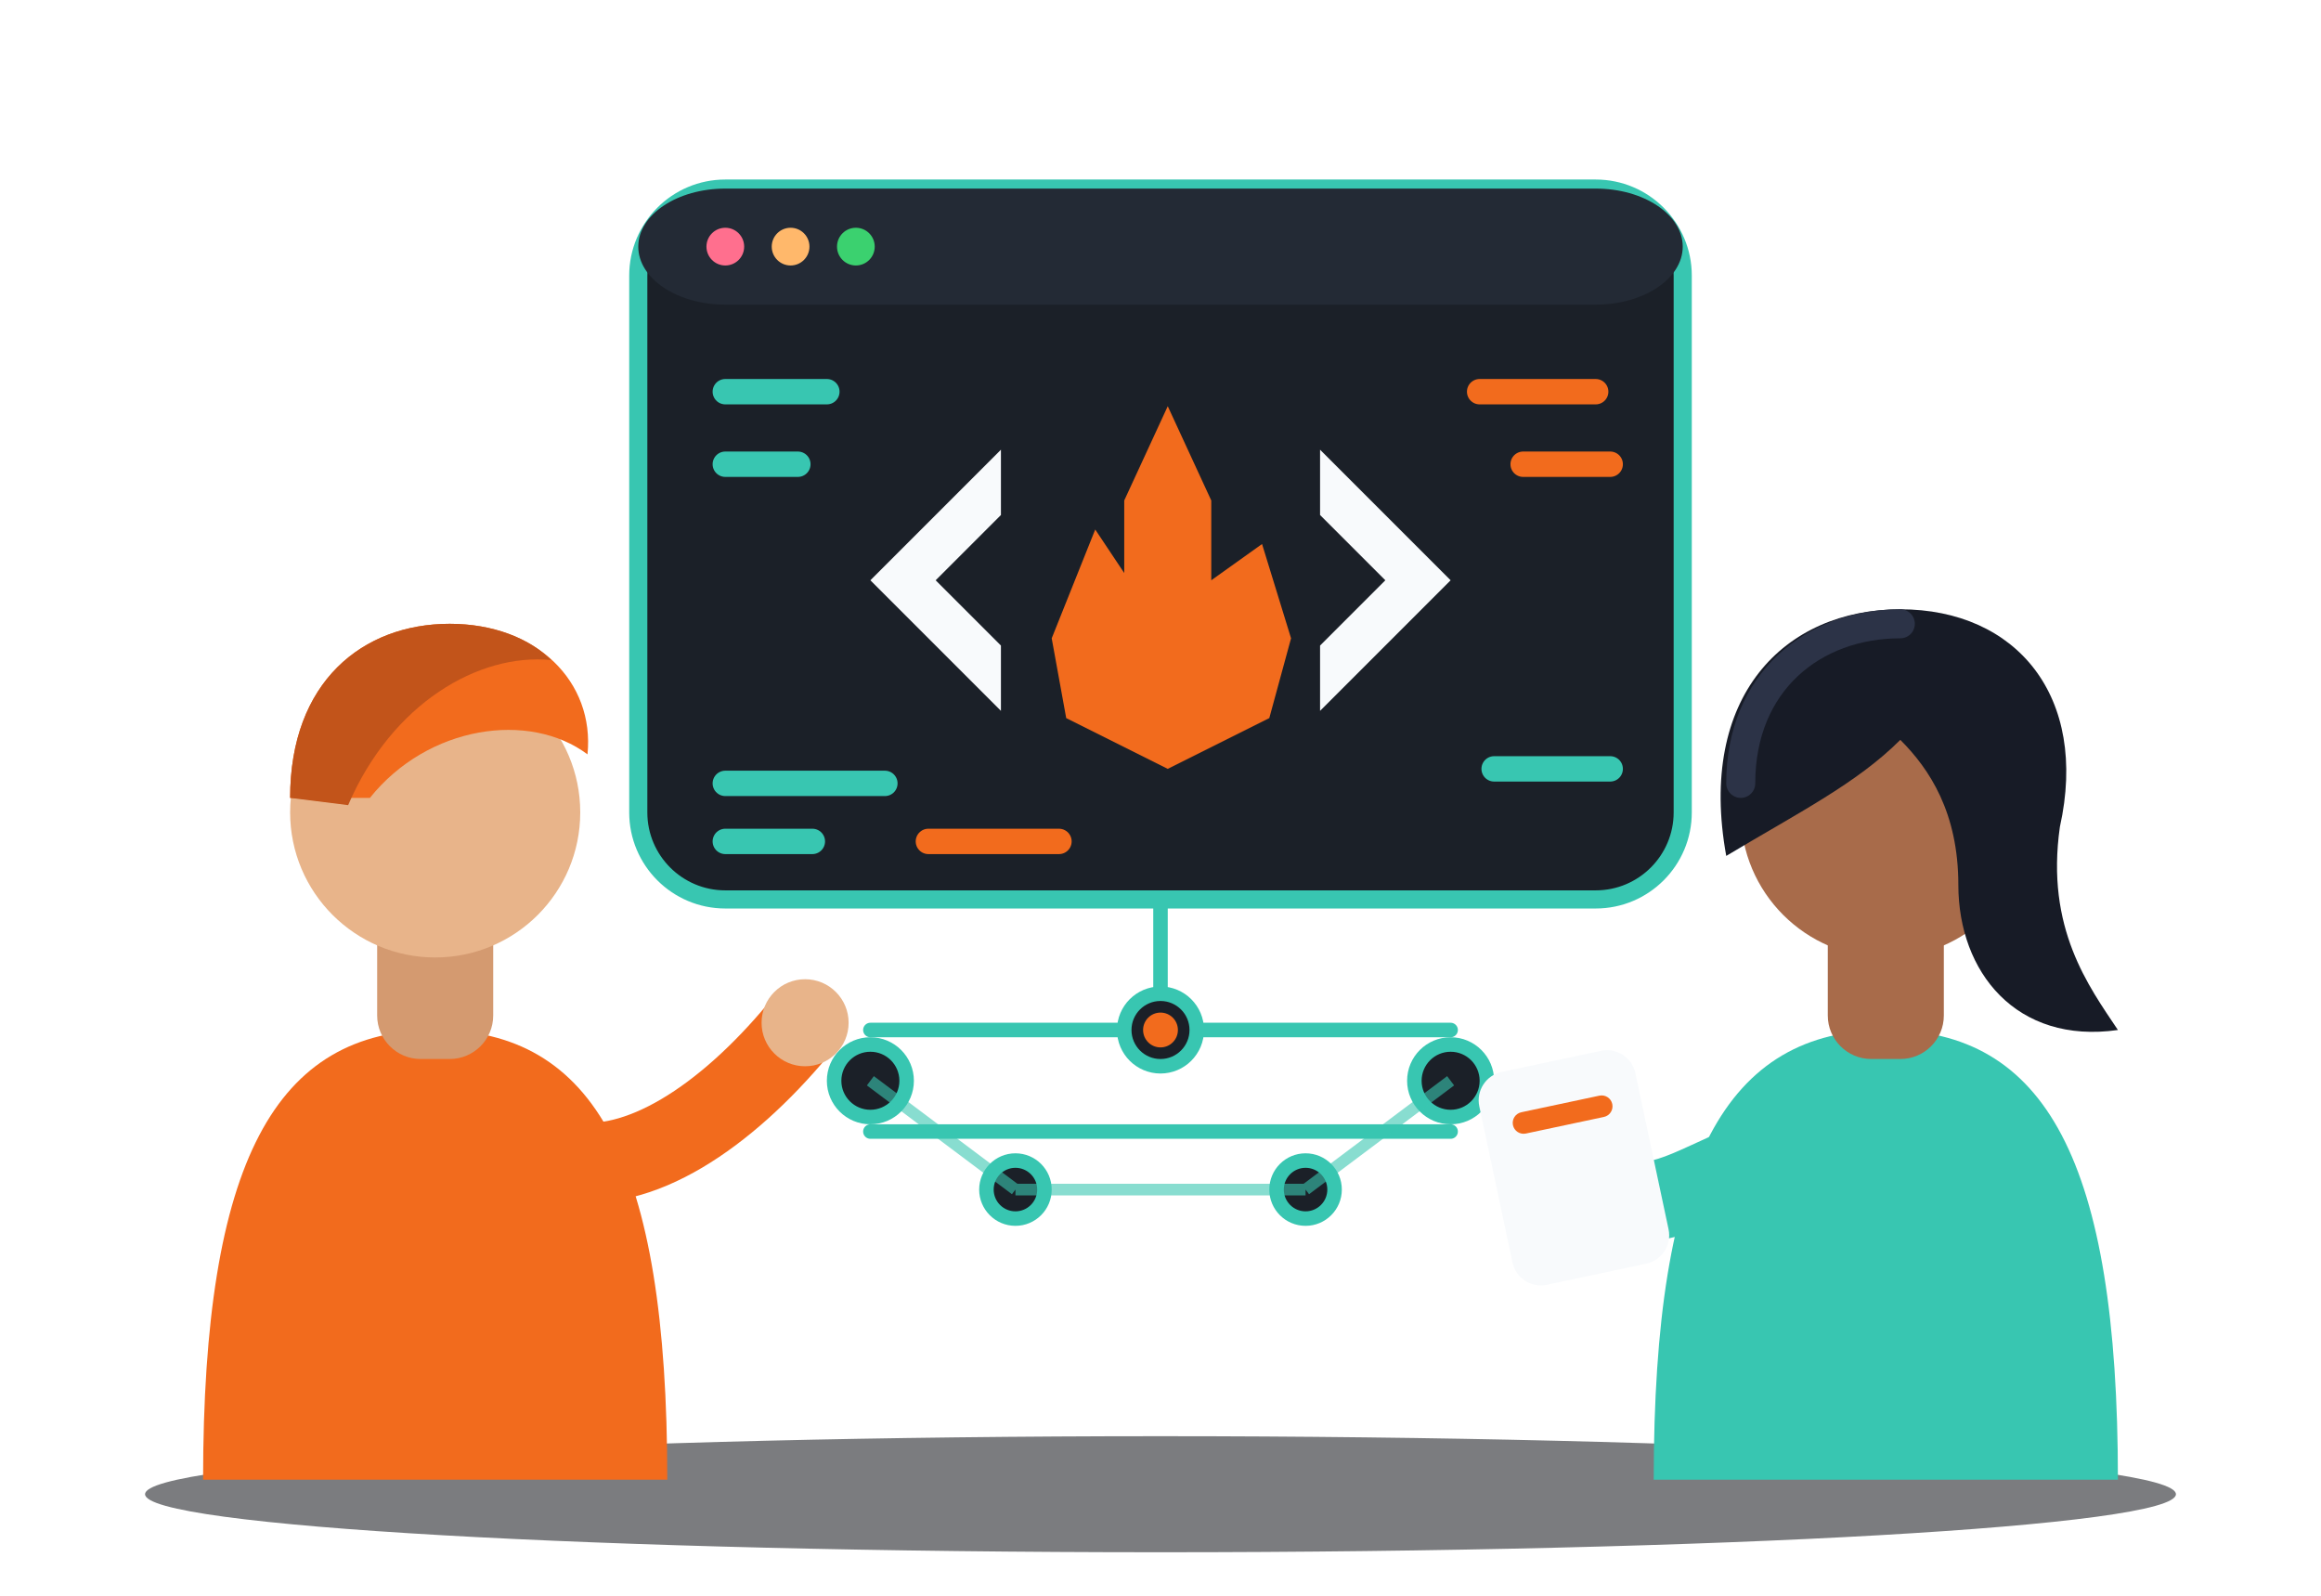
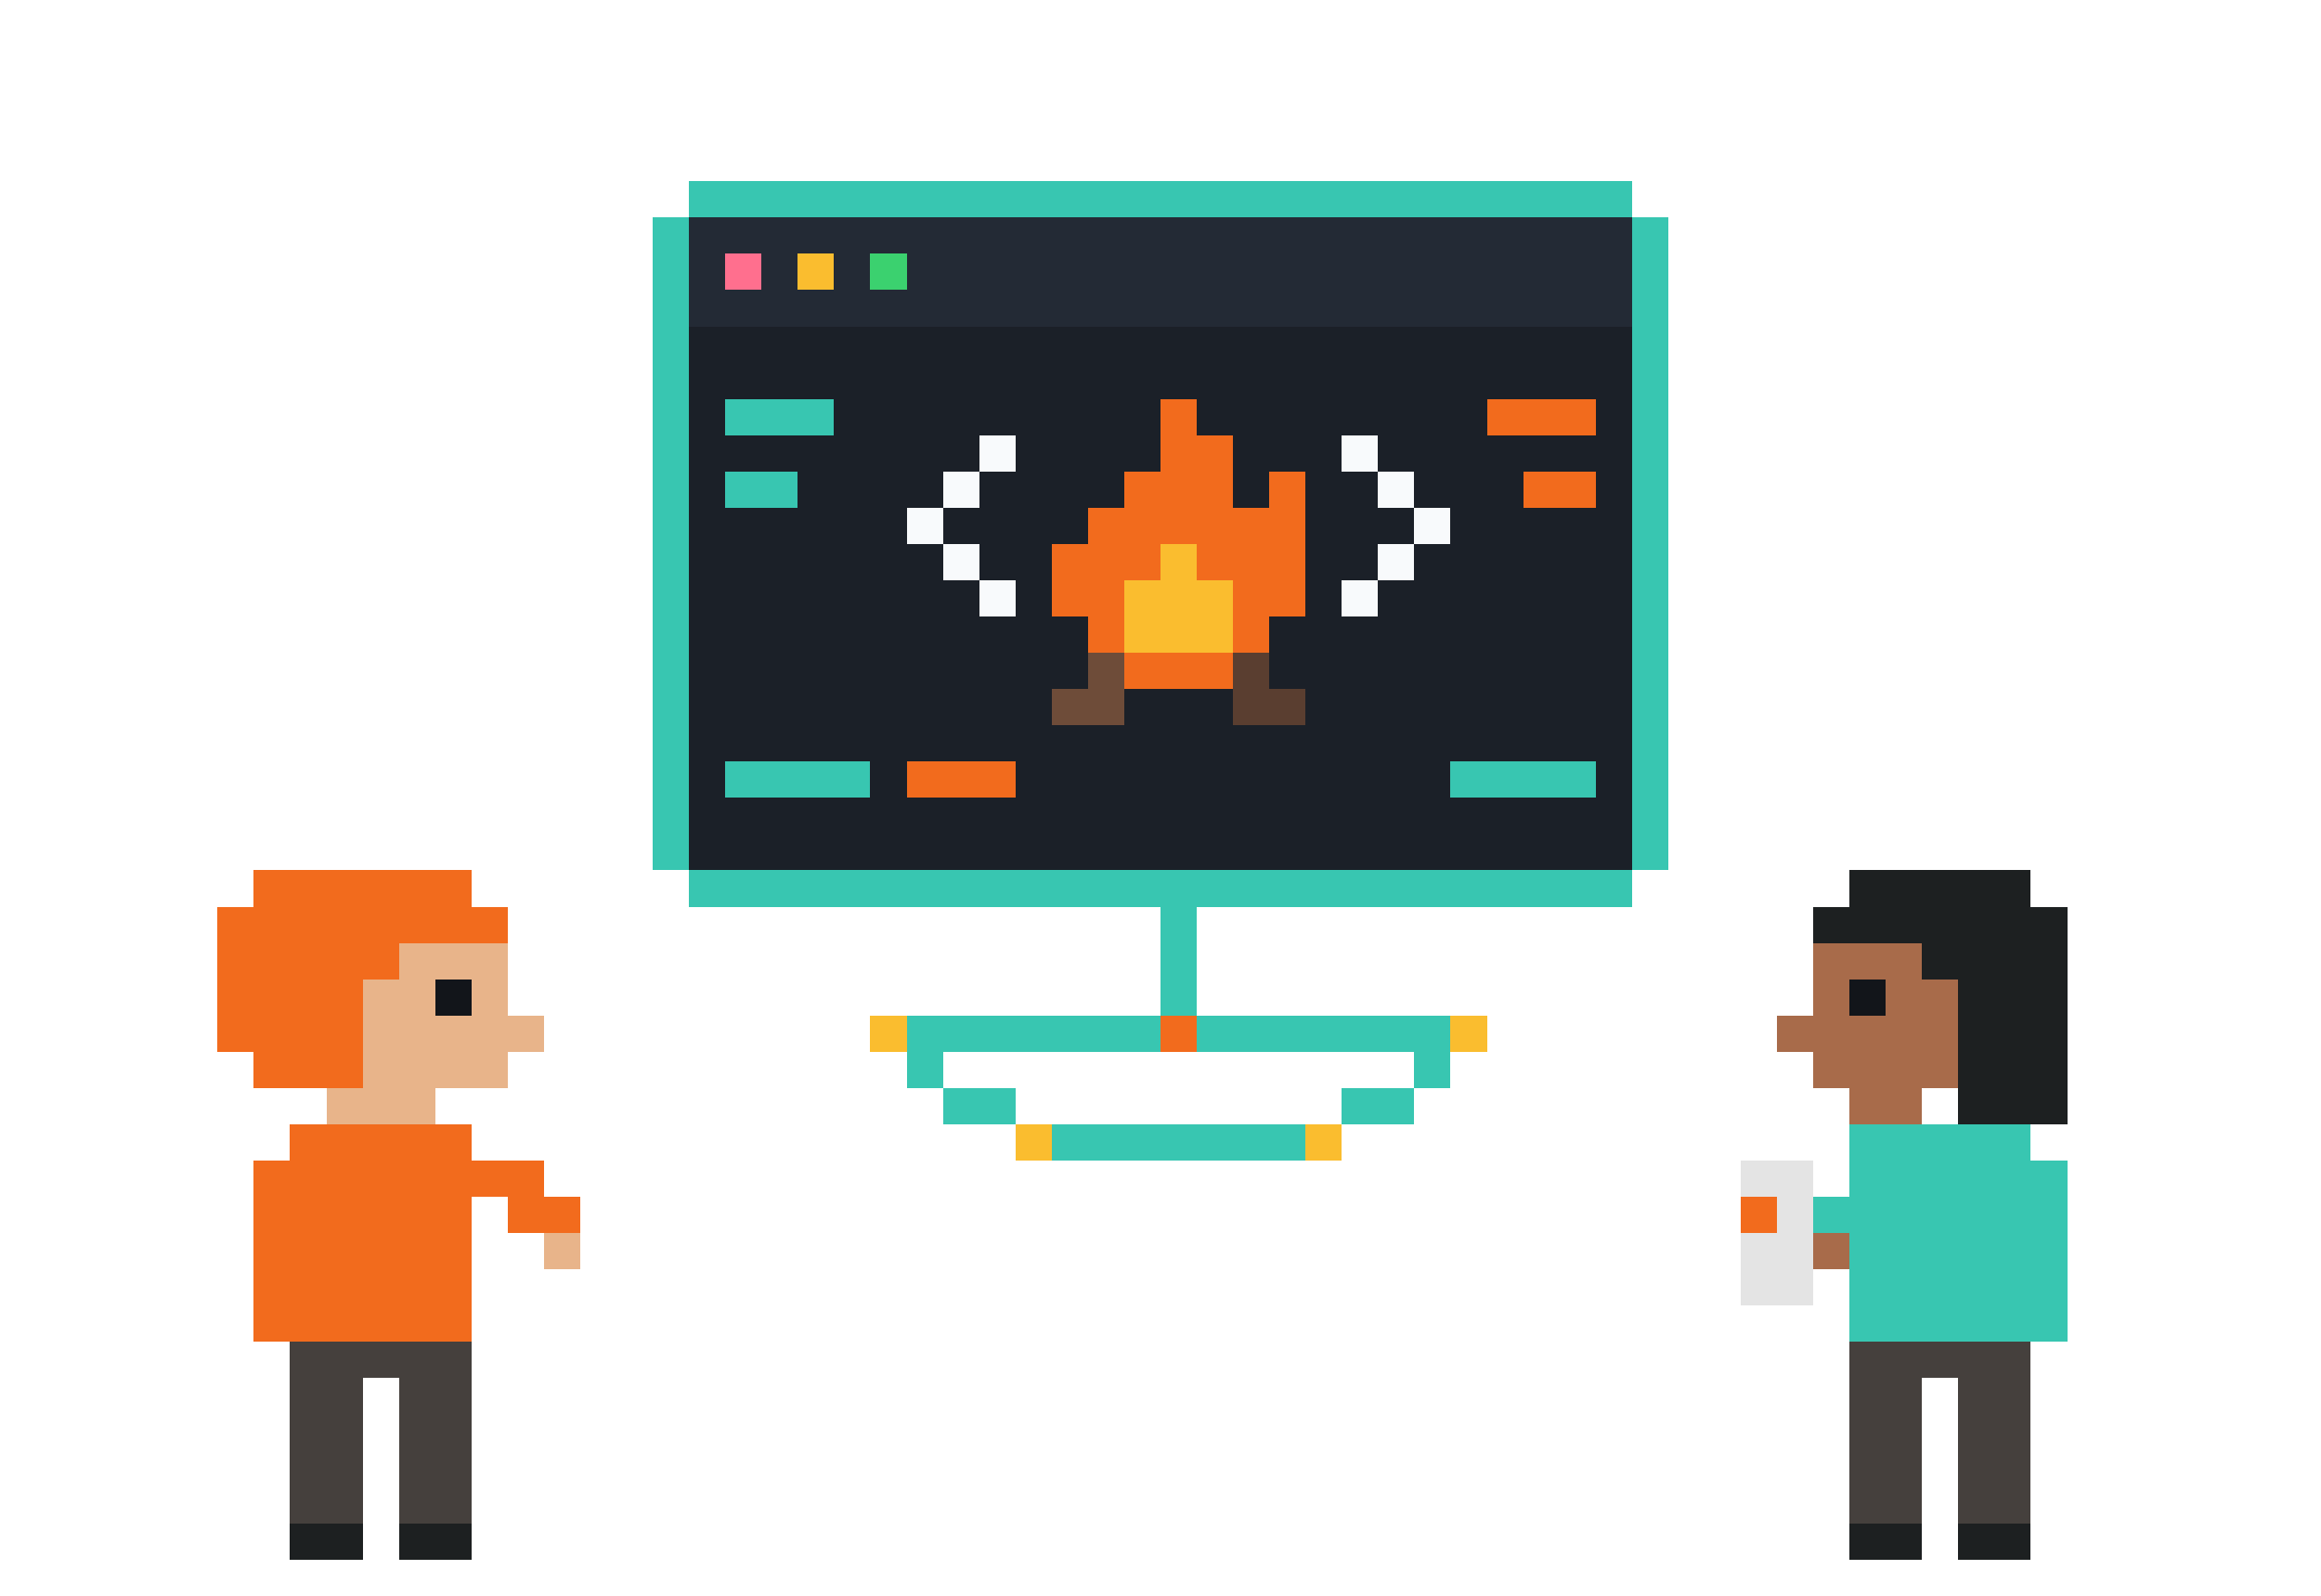
- <svg xmlns="http://www.w3.org/2000/svg" viewBox="0 0 320 220" role="img" aria-labelledby="t">
-   <ellipse cx="160" cy="206" rx="140" ry="8" fill="#0E1115" opacity=".55" />
-   <rect x="88" y="26" width="144" height="98" rx="12" fill="#1B2028" stroke="#38C6B1" stroke-width="2.5" />
-   <rect x="88" y="26" width="144" height="16" rx="12" fill="#232A35" />
-   <circle cx="100" cy="34" r="2.6" fill="#FF6F8E" />
-   <circle cx="109" cy="34" r="2.6" fill="#FFB86B" />
-   <circle cx="118" cy="34" r="2.6" fill="#3BD16F" />
+ <svg xmlns="http://www.w3.org/2000/svg" viewBox="0 0 64 44" shape-rendering="crispEdges" role="img" aria-labelledby="t">
+   <style>.f{opacity:0;animation:pf 1.2s steps(1,end) infinite}.f0{opacity:1}.f1{animation-delay:-.9s}.f2{animation-delay:-.6s}.f3{animation-delay:-.3s}@keyframes pf{0%{opacity:1}25%{opacity:0}100%{opacity:0}}.pu{animation:pu 3.2s steps(1,end) infinite}@keyframes pu{0%{opacity:1}50%{opacity:.35}}@media (prefers-reduced-motion:reduce){*{animation:none!important}.f,.ec,.wv1,.em{opacity:0}.f0,.eo,.wv0{opacity:1}}</style>
+   <g fill="#E8B48A">
+     <rect x="11" y="26" width="3" height="1" />
+     <rect x="10" y="27" width="2" height="1" />
+     <rect x="13" y="27" width="1" height="1" />
+     <rect x="10" y="28" width="5" height="1" />
+     <rect x="10" y="29" width="4" height="1" />
+     <rect x="9" y="30" width="3" height="1" />
+     <rect x="15" y="34" width="1" height="1" />
+   </g>
+   <g fill="#A86B4A">
+     <rect x="50" y="26" width="3" height="1" />
+     <rect x="50" y="27" width="1" height="1" />
+     <rect x="52" y="27" width="2" height="1" />
+     <rect x="49" y="28" width="5" height="1" />
+     <rect x="50" y="29" width="4" height="1" />
+     <rect x="51" y="30" width="2" height="1" />
+     <rect x="50" y="34" width="1" height="1" />
+   </g>
+   <g fill="#232A35">
+     <rect x="19" y="6" width="26" height="1" />
+     <rect x="19" y="7" width="1" height="1" />
+     <rect x="21" y="7" width="1" height="1" />
+     <rect x="23" y="7" width="1" height="1" />
+     <rect x="25" y="7" width="20" height="1" />
+     <rect x="19" y="8" width="26" height="1" />
+   </g>
+   <g fill="#1B2028">
+     <rect x="19" y="9" width="26" height="2" />
+     <rect x="19" y="11" width="1" height="1" />
+     <rect x="23" y="11" width="18" height="1" />
+     <rect x="44" y="11" width="1" height="1" />
+     <rect x="19" y="12" width="8" height="1" />
+     <rect x="28" y="12" width="9" height="1" />
+     <rect x="38" y="12" width="7" height="1" />
+     <rect x="19" y="13" width="1" height="1" />
+     <rect x="22" y="13" width="4" height="1" />
+     <rect x="27" y="13" width="11" height="1" />
+     <rect x="39" y="13" width="3" height="1" />
+     <rect x="44" y="13" width="1" height="1" />
+     <rect x="19" y="14" width="6" height="1" />
+     <rect x="26" y="14" width="13" height="1" />
+     <rect x="40" y="14" width="5" height="1" />
+     <rect x="19" y="15" width="7" height="1" />
+     <rect x="27" y="15" width="11" height="1" />
+     <rect x="39" y="15" width="6" height="1" />
+     <rect x="19" y="16" width="8" height="1" />
+     <rect x="28" y="16" width="1" height="1" />
+     <rect x="31" y="16" width="3" height="1" />
+     <rect x="36" y="16" width="1" height="1" />
+     <rect x="38" y="16" width="7" height="1" />
+     <rect x="19" y="17" width="11" height="2" />
+     <rect x="35" y="17" width="10" height="2" />
+     <rect x="19" y="19" width="10" height="1" />
+     <rect x="31" y="19" width="3" height="1" />
+     <rect x="36" y="19" width="9" height="1" />
+     <rect x="19" y="20" width="26" height="1" />
+     <rect x="19" y="21" width="1" height="1" />
+     <rect x="24" y="21" width="1" height="1" />
+     <rect x="28" y="21" width="12" height="1" />
+     <rect x="44" y="21" width="1" height="1" />
+     <rect x="19" y="22" width="26" height="2" />
+   </g>
  <g fill="#F8FAFC">
-     <polygon points="138,62 120,80 138,98 138,89 129,80 138,71" />
-     <polygon points="182,62 200,80 182,98 182,89 191,80 182,71" />
-   </g>
-   <polygon fill="#F26B1D" points="161,56 167,69 167,80 174,75 178,88 175,99 161,106 147,99 145,88 151,73 155,79 155,69" />
-   <g stroke-linecap="round" stroke-width="3.5">
-     <path d="M100 54h14M100 64h10M206 106h16M100 108h22M100 116h12" stroke="#38C6B1" />
-     <path d="M204 54h16M210 64h12M128 116h18" stroke="#F26B1D" />
-   </g>
-   <path d="M160 124v18M120 156h80M120 142h80" stroke="#38C6B1" stroke-width="2" fill="none" stroke-linecap="round" />
-   <g fill="#1B2028" stroke="#38C6B1" stroke-width="2">
-     <circle cx="120" cy="149" r="5" />
-     <circle cx="160" cy="142" r="5" />
-     <circle cx="200" cy="149" r="5" />
-     <circle cx="140" cy="164" r="4" />
-     <circle cx="180" cy="164" r="4" />
-   </g>
-   <path d="M120 149l20 15M200 149l-20 15M140 164h40" stroke="#38C6B1" stroke-width="1.6" opacity=".6" />
-   <circle cx="160" cy="142" r="2.4" fill="#F26B1D" />
-   <path d="M28 204c0-44 10-62 32-62s32 18 32 62z" fill="#F26B1D" />
-   <path d="M78 160c10 2 22-6 32-18" stroke="#F26B1D" stroke-width="11" stroke-linecap="round" fill="none" />
-   <circle cx="111" cy="141" r="6" fill="#E8B48A" />
-   <rect x="52" y="124" width="16" height="22" rx="6" fill="#D49A70" />
-   <circle cx="60" cy="112" r="20" fill="#E8B48A" />
-   <path d="M40 110c0-16 10-24 22-24 12 0 20 8 19 18-8-6-22-4-30 6z" fill="#F26B1D" />
-   <path d="M40 110c0-16 10-24 22-24 6 0 11 2 14 5-10-1-22 6-28 20z" fill="#C2541A" />
-   <path d="M228 204c0-44 10-62 32-62s32 18 32 62z" fill="#38C6B1" />
-   <path d="M242 160c-10 4-14 8-22 4" stroke="#38C6B1" stroke-width="11" stroke-linecap="round" fill="none" />
-   <rect x="206" y="146" width="22" height="30" rx="4" fill="#F8FAFC" transform="rotate(-12 217 161)" />
-   <rect x="210" y="152" width="14" height="3" rx="1.5" fill="#F26B1D" transform="rotate(-12 217 161)" />
-   <rect x="252" y="124" width="16" height="22" rx="6" fill="#A86B4A" />
-   <circle cx="260" cy="112" r="20" fill="#A86B4A" />
-   <path d="M238 118c-4-22 8-34 24-34 16 0 26 12 22 30-2 14 4 22 8 28-14 2-22-8-22-20 0-10-4-16-8-20-6 6-14 10-24 16z" fill="#171B26" />
-   <path d="M240 108c0-14 10-22 22-22" stroke="#2C3347" stroke-width="4" fill="none" stroke-linecap="round" />
+     <rect x="27" y="12" width="1" height="1" />
+     <rect x="37" y="12" width="1" height="1" />
+     <rect x="26" y="13" width="1" height="1" />
+     <rect x="38" y="13" width="1" height="1" />
+     <rect x="25" y="14" width="1" height="1" />
+     <rect x="39" y="14" width="1" height="1" />
+     <rect x="26" y="15" width="1" height="1" />
+     <rect x="38" y="15" width="1" height="1" />
+     <rect x="27" y="16" width="1" height="1" />
+     <rect x="37" y="16" width="1" height="1" />
+   </g>
+   <g fill="#38C6B1">
+     <rect x="19" y="5" width="26" height="1" />
+     <rect x="18" y="6" width="1" height="18" />
+     <rect x="45" y="6" width="1" height="18" />
+     <rect x="20" y="11" width="3" height="1" />
+     <rect x="20" y="13" width="2" height="1" />
+     <rect x="20" y="21" width="4" height="1" />
+     <rect x="40" y="21" width="4" height="1" />
+     <rect x="19" y="24" width="26" height="1" />
+     <rect x="32" y="25" width="1" height="3" />
+     <rect x="25" y="28" width="15" height="1" />
+     <rect x="25" y="29" width="1" height="1" />
+     <rect x="39" y="29" width="1" height="1" />
+     <rect x="26" y="30" width="2" height="1" />
+     <rect x="37" y="30" width="2" height="1" />
+     <rect x="29" y="31" width="7" height="1" />
+     <rect x="51" y="31" width="5" height="1" />
+     <rect x="51" y="32" width="6" height="1" />
+     <rect x="50" y="33" width="7" height="1" />
+     <rect x="51" y="34" width="6" height="3" />
+   </g>
+   <g fill="#F26B1D">
+     <rect x="41" y="11" width="3" height="1" />
+     <rect x="42" y="13" width="2" height="1" />
+     <rect x="25" y="21" width="3" height="1" />
+     <rect x="7" y="24" width="6" height="1" />
+     <rect x="6" y="25" width="8" height="1" />
+     <rect x="6" y="26" width="5" height="1" />
+     <rect x="6" y="27" width="4" height="2" />
+     <rect x="7" y="29" width="3" height="1" />
+     <rect x="8" y="31" width="5" height="1" />
+     <rect x="7" y="32" width="8" height="1" />
+     <rect x="7" y="33" width="6" height="4" />
+     <rect x="14" y="33" width="2" height="1" />
+     <rect x="48" y="33" width="1" height="1" />
+   </g>
+   <g fill="#E4E4E4">
+     <rect x="48" y="32" width="2" height="1" />
+     <rect x="49" y="33" width="1" height="1" />
+     <rect x="48" y="34" width="2" height="2" />
+   </g>
+   <g fill="#FF6F8E">
+     <rect x="20" y="7" width="1" height="1" />
+   </g>
+   <g fill="#FABD2F">
+     <rect x="22" y="7" width="1" height="1" />
+     <rect x="24" y="28" width="1" height="1" />
+     <rect x="40" y="28" width="1" height="1" />
+     <rect x="28" y="31" width="1" height="1" />
+     <rect x="36" y="31" width="1" height="1" />
+   </g>
+   <g fill="#3BD16F">
+     <rect x="24" y="7" width="1" height="1" />
+   </g>
+   <g fill="#5A3E30">
+     <rect x="29" y="16" width="2" height="1" />
+     <rect x="30" y="17" width="2" height="1" />
+     <rect x="33" y="18" width="2" height="1" />
+     <rect x="34" y="19" width="2" height="1" />
+   </g>
+   <g fill="#6E4C39">
+     <rect x="34" y="16" width="2" height="1" />
+     <rect x="32" y="17" width="3" height="1" />
+     <rect x="30" y="18" width="3" height="1" />
+     <rect x="29" y="19" width="2" height="1" />
+   </g>
+   <g fill="#1D2021">
+     <rect x="51" y="24" width="5" height="1" />
+     <rect x="50" y="25" width="7" height="1" />
+     <rect x="53" y="26" width="4" height="1" />
+     <rect x="54" y="27" width="3" height="4" />
+     <rect x="8" y="42" width="2" height="1" />
+     <rect x="11" y="42" width="2" height="1" />
+     <rect x="51" y="42" width="2" height="1" />
+     <rect x="54" y="42" width="2" height="1" />
+   </g>
+   <g fill="#12151A">
+     <rect x="12" y="27" width="1" height="1" />
+     <rect x="51" y="27" width="1" height="1" />
+   </g>
+   <g fill="#45403D">
+     <rect x="8" y="37" width="5" height="1" />
+     <rect x="51" y="37" width="5" height="1" />
+     <rect x="8" y="38" width="2" height="4" />
+     <rect x="11" y="38" width="2" height="4" />
+     <rect x="51" y="38" width="2" height="4" />
+     <rect x="54" y="38" width="2" height="4" />
+   </g>
+   <g class="f f0">
+     <g fill="#F26B1D">
+       <rect x="32" y="11" width="1" height="1" />
+       <rect x="32" y="12" width="2" height="1" />
+       <rect x="31" y="13" width="3" height="1" />
+       <rect x="35" y="13" width="1" height="1" />
+       <rect x="30" y="14" width="6" height="1" />
+       <rect x="29" y="15" width="3" height="1" />
+       <rect x="33" y="15" width="3" height="1" />
+       <rect x="29" y="16" width="2" height="1" />
+       <rect x="34" y="16" width="2" height="1" />
+       <rect x="30" y="17" width="1" height="1" />
+       <rect x="34" y="17" width="1" height="1" />
+       <rect x="31" y="18" width="3" height="1" />
+     </g>
+     <g fill="#FABD2F">
+       <rect x="32" y="15" width="1" height="1" />
+       <rect x="31" y="16" width="3" height="2" />
+     </g>
+   </g>
+   <g class="f f1">
+     <g fill="#F26B1D">
+       <rect x="33" y="11" width="1" height="1" />
+       <rect x="33" y="12" width="3" height="1" />
+       <rect x="31" y="13" width="3" height="1" />
+       <rect x="35" y="13" width="1" height="1" />
+       <rect x="30" y="14" width="6" height="1" />
+       <rect x="29" y="15" width="3" height="1" />
+       <rect x="33" y="15" width="3" height="1" />
+       <rect x="29" y="16" width="2" height="1" />
+       <rect x="34" y="16" width="2" height="1" />
+       <rect x="30" y="17" width="1" height="1" />
+       <rect x="34" y="17" width="1" height="1" />
+       <rect x="31" y="18" width="3" height="1" />
+     </g>
+     <g fill="#FABD2F">
+       <rect x="32" y="15" width="1" height="1" />
+       <rect x="31" y="16" width="3" height="2" />
+     </g>
+   </g>
+   <g class="f f2">
+     <g fill="#F26B1D">
+       <rect x="32" y="10" width="1" height="2" />
+       <rect x="32" y="12" width="2" height="1" />
+       <rect x="31" y="13" width="3" height="1" />
+       <rect x="35" y="13" width="1" height="1" />
+       <rect x="30" y="14" width="6" height="1" />
+       <rect x="29" y="15" width="3" height="1" />
+       <rect x="33" y="15" width="3" height="1" />
+       <rect x="29" y="16" width="2" height="1" />
+       <rect x="34" y="16" width="2" height="1" />
+       <rect x="30" y="17" width="1" height="1" />
+       <rect x="34" y="17" width="1" height="1" />
+       <rect x="31" y="18" width="3" height="1" />
+     </g>
+     <g fill="#FABD2F">
+       <rect x="32" y="15" width="1" height="1" />
+       <rect x="31" y="16" width="3" height="2" />
+     </g>
+   </g>
+   <g class="f f3">
+     <g fill="#F26B1D">
+       <rect x="31" y="11" width="1" height="1" />
+       <rect x="31" y="12" width="2" height="1" />
+       <rect x="31" y="13" width="3" height="1" />
+       <rect x="35" y="13" width="1" height="1" />
+       <rect x="30" y="14" width="6" height="1" />
+       <rect x="29" y="15" width="3" height="1" />
+       <rect x="33" y="15" width="3" height="1" />
+       <rect x="29" y="16" width="2" height="1" />
+       <rect x="34" y="16" width="2" height="1" />
+       <rect x="30" y="17" width="1" height="1" />
+       <rect x="34" y="17" width="1" height="1" />
+       <rect x="31" y="18" width="3" height="1" />
+     </g>
+     <g fill="#FABD2F">
+       <rect x="32" y="15" width="1" height="1" />
+       <rect x="31" y="16" width="3" height="2" />
+     </g>
+   </g>
+   <rect class="pu" x="32" y="28" width="1" height="1" fill="#F26B1D" />
</svg>
